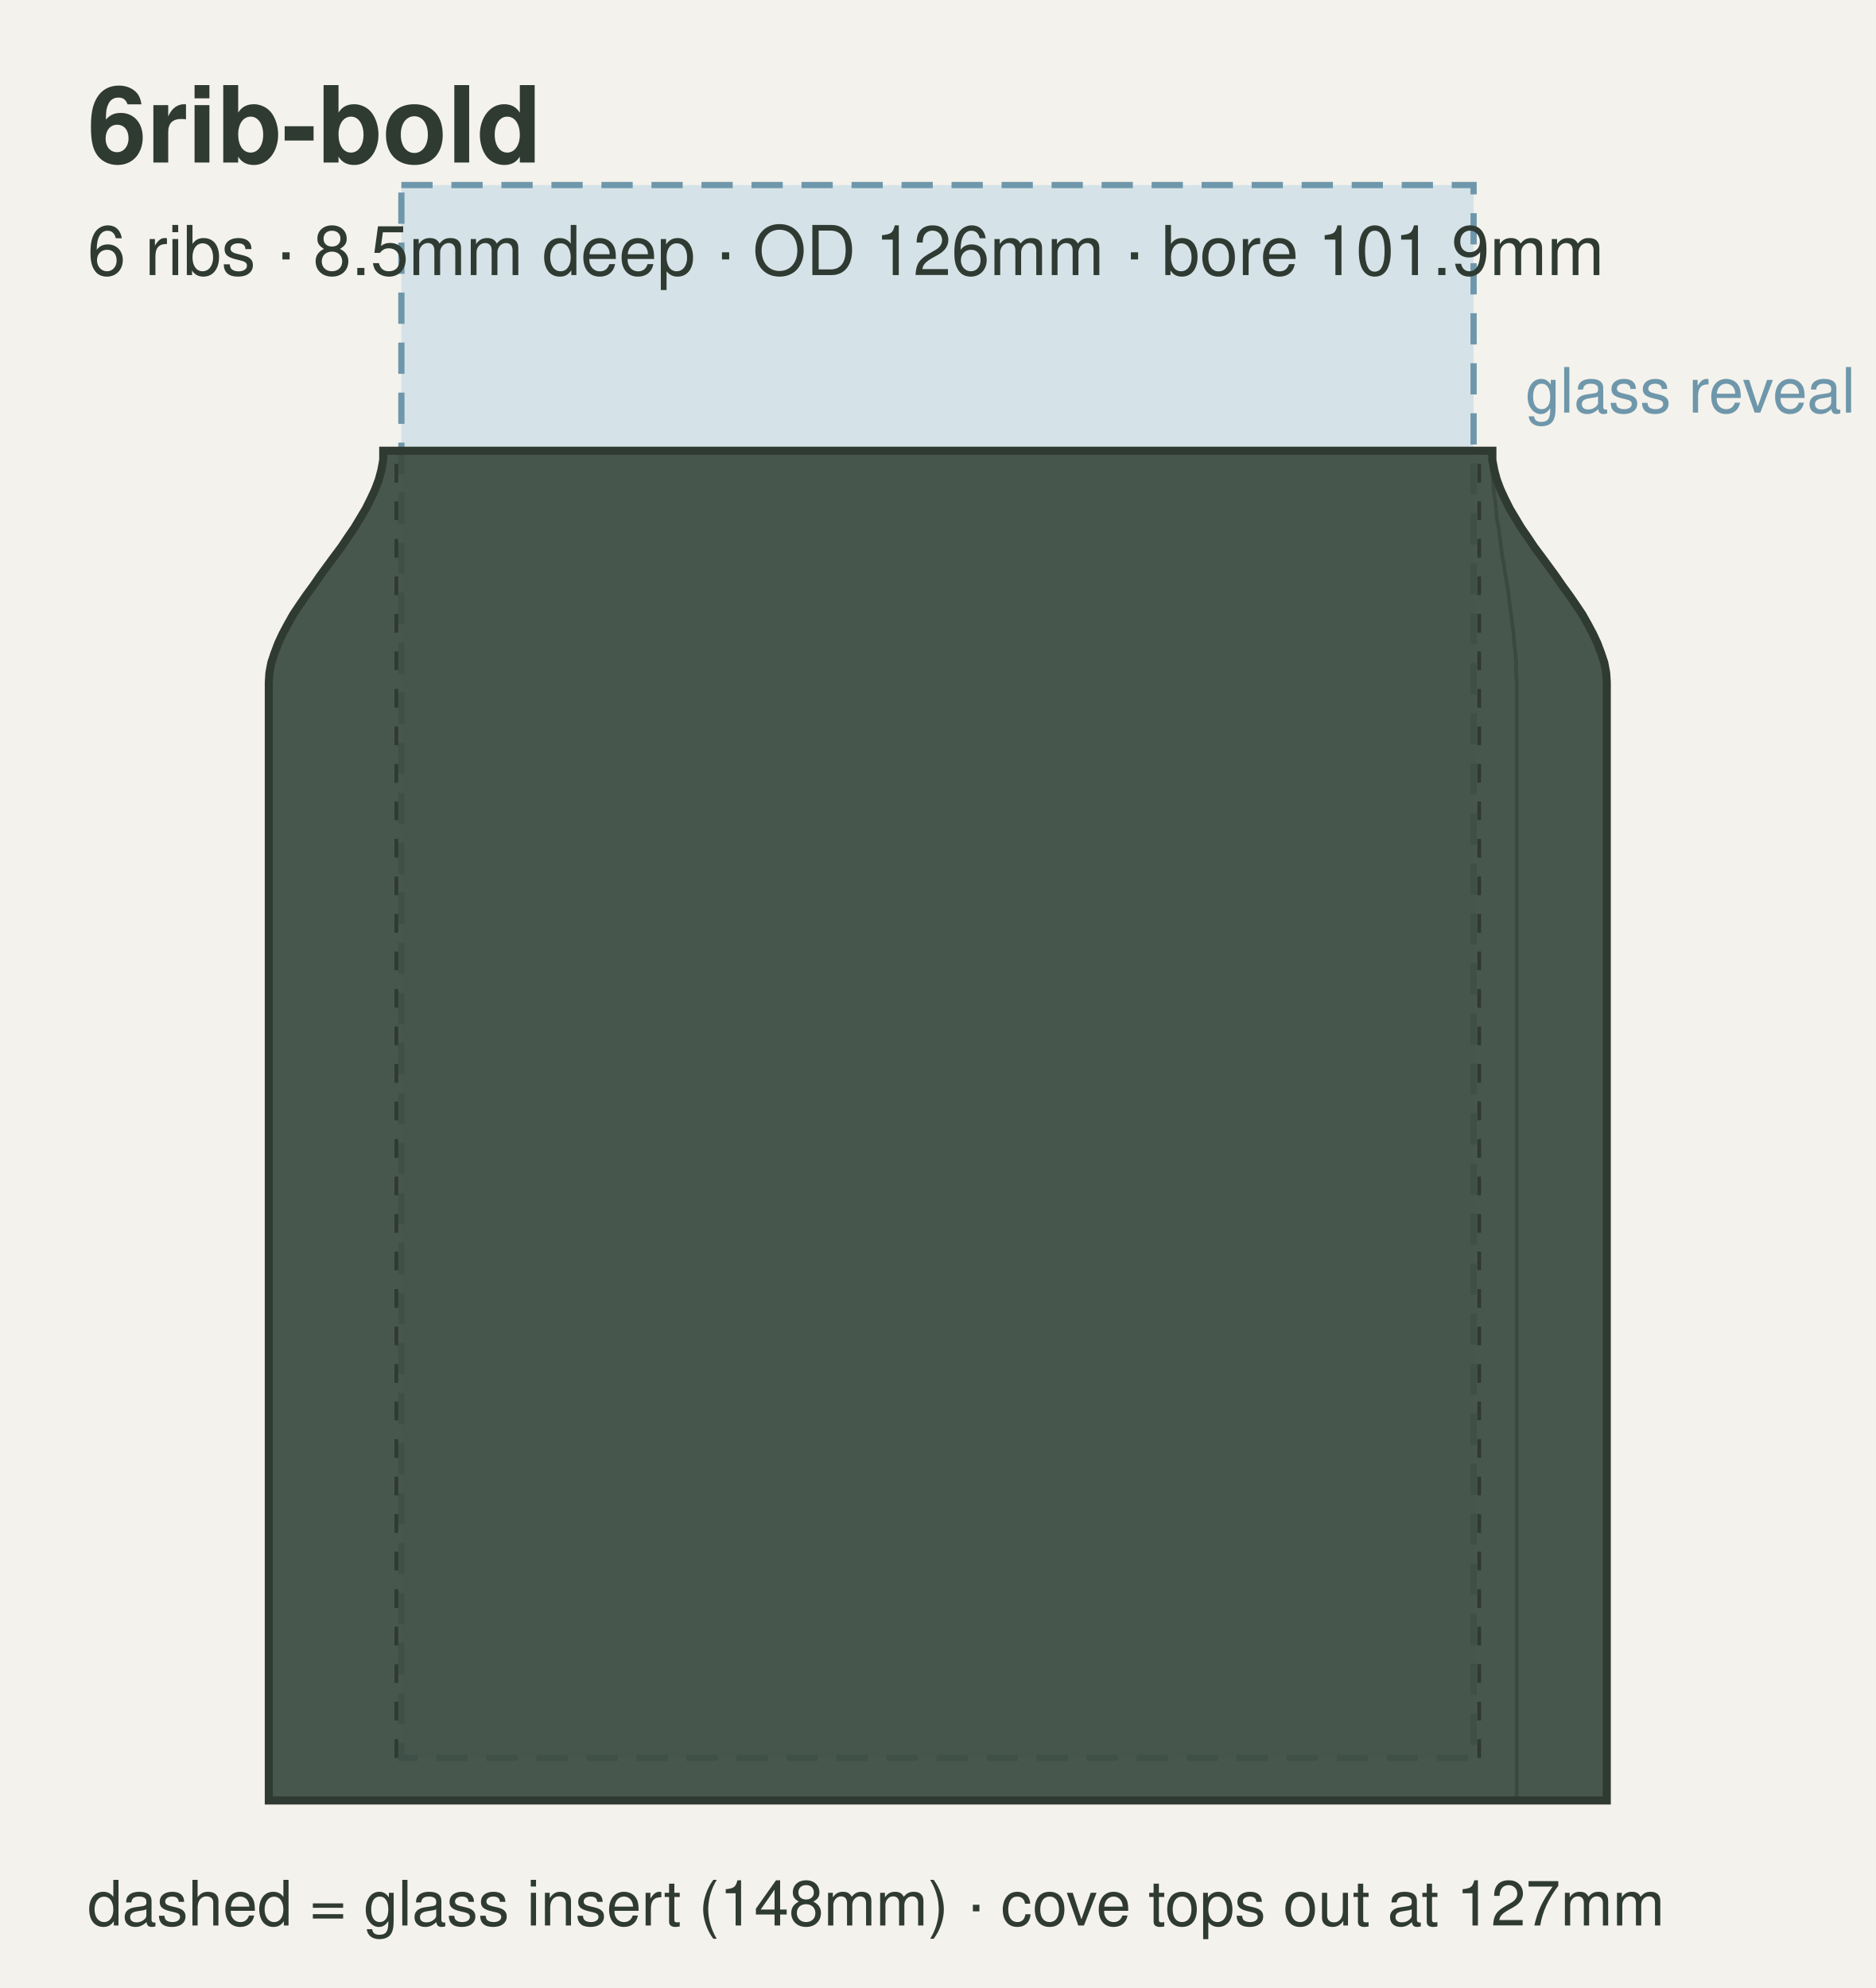
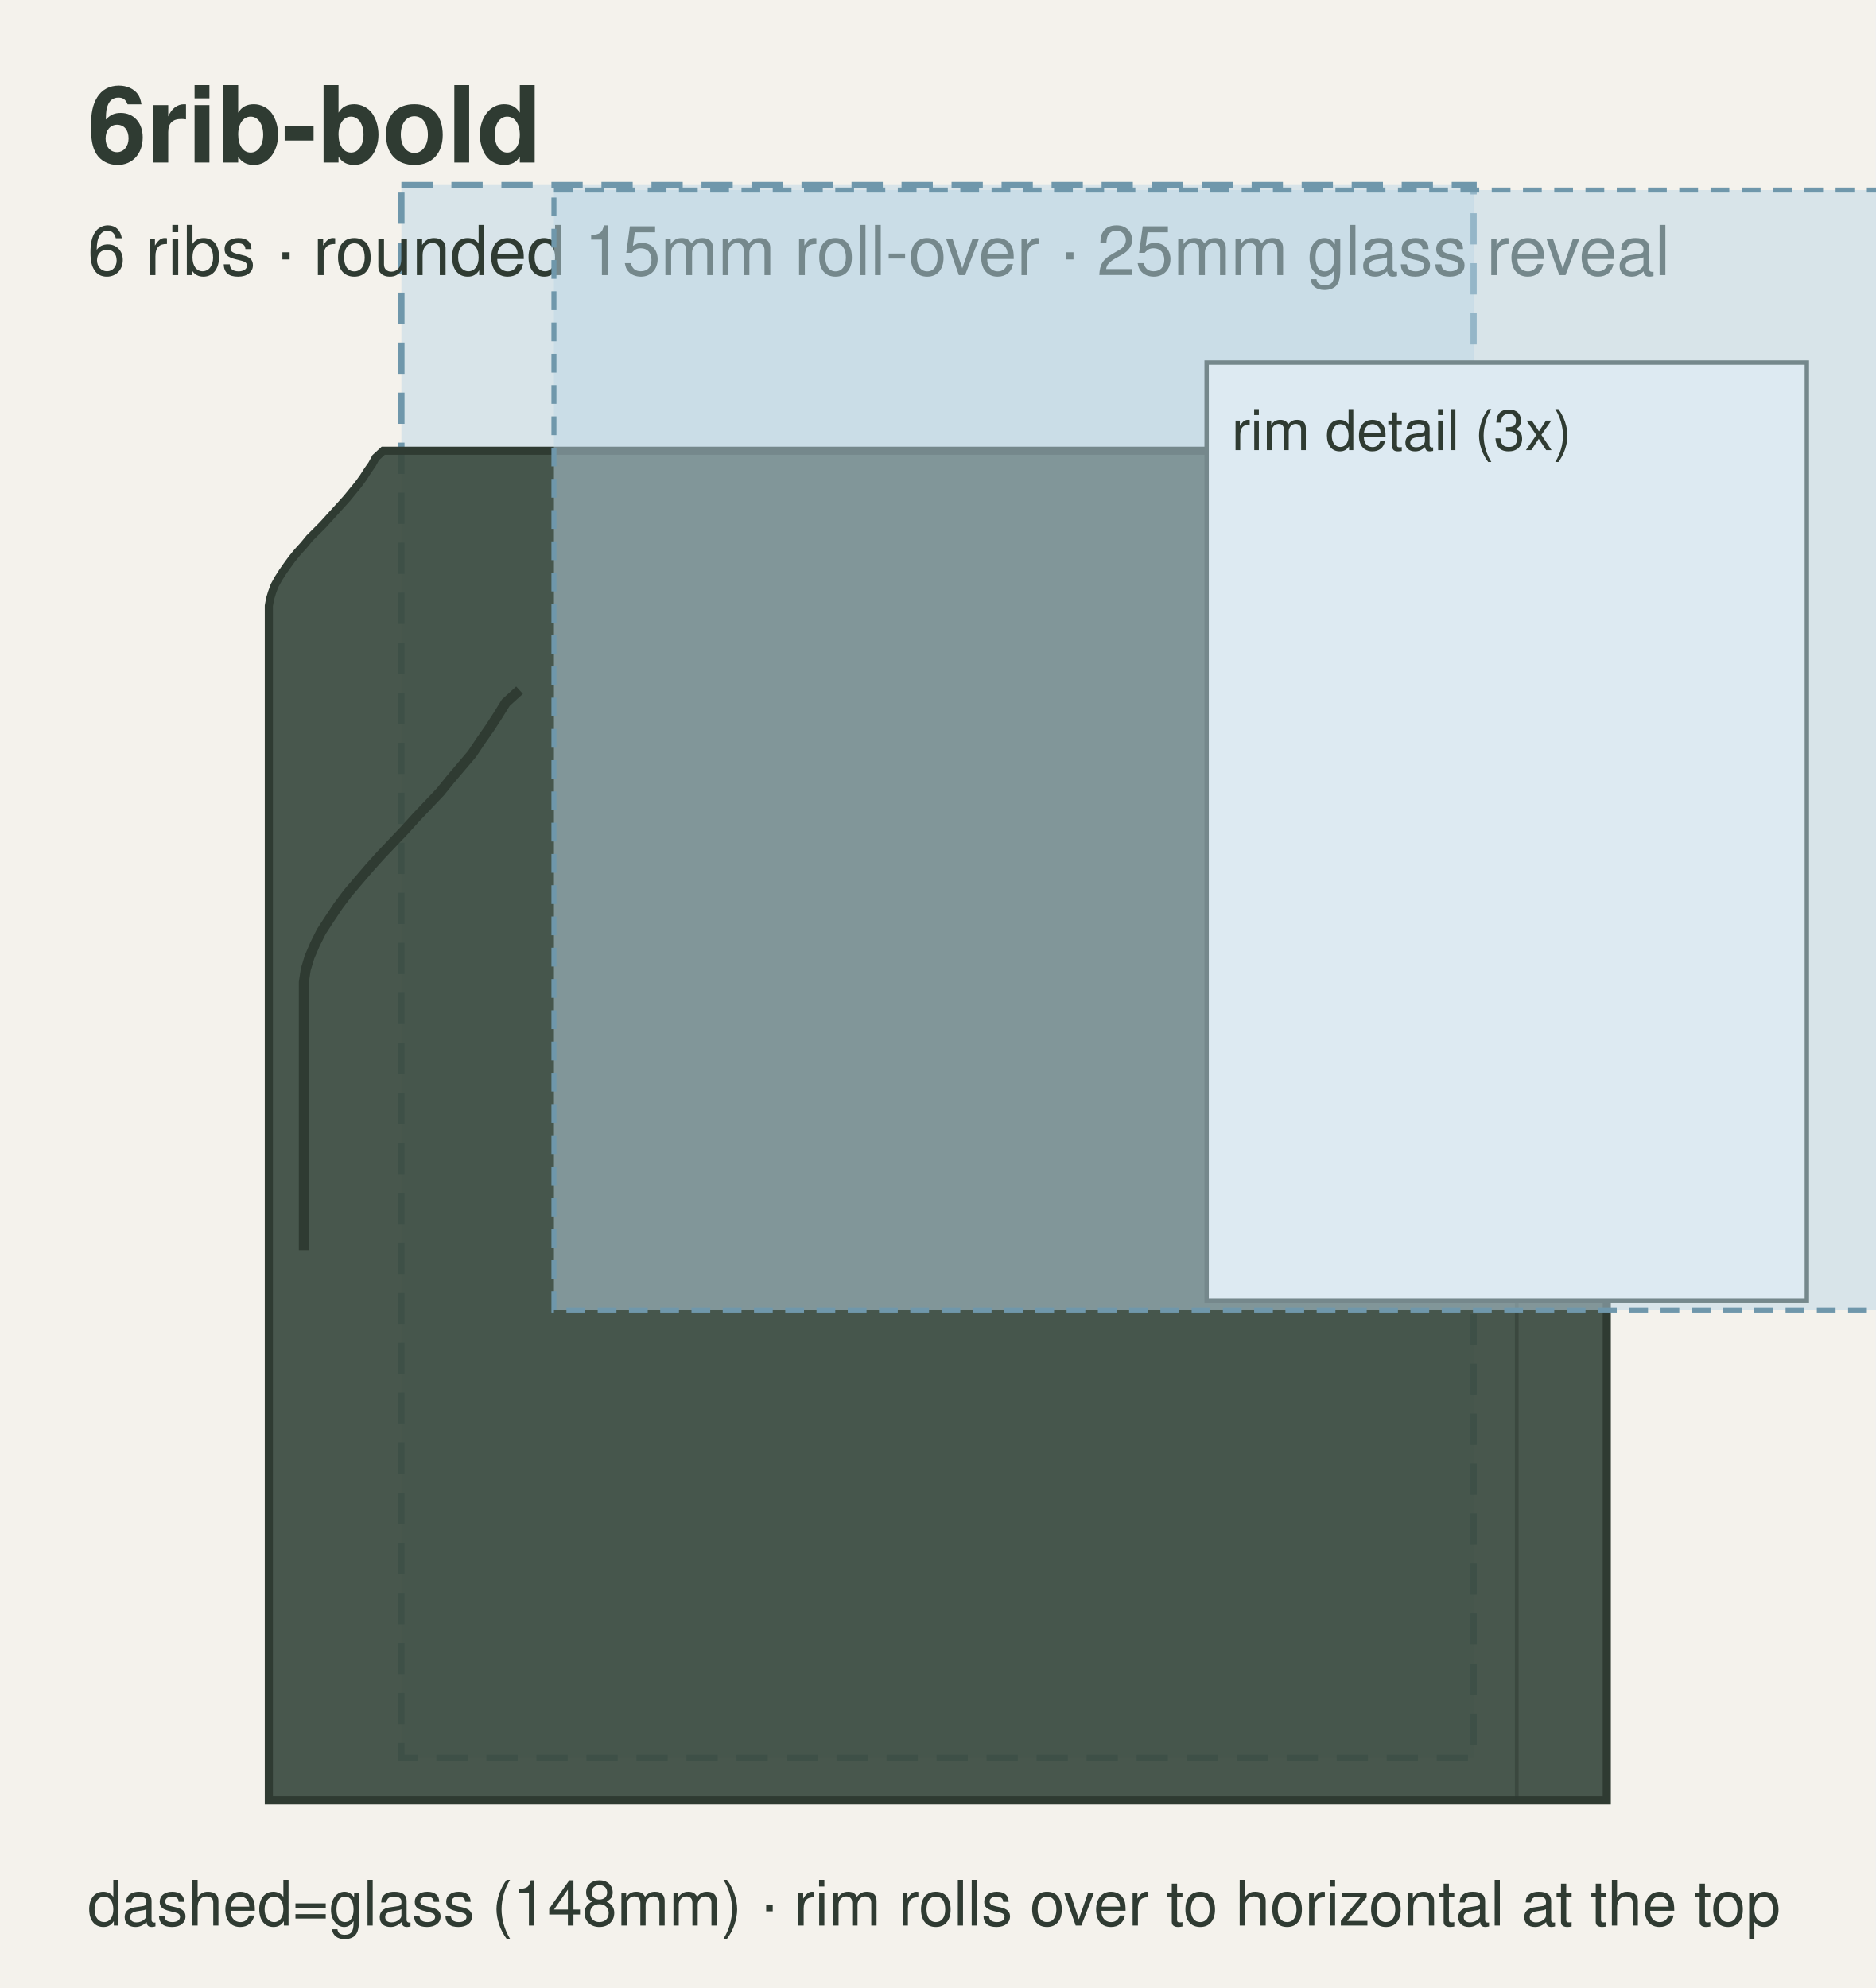
<svg xmlns="http://www.w3.org/2000/svg" width="300" height="318" viewBox="0 0 300 318">
  <rect width="300" height="318" fill="#f4f2ec" />
-   <rect x="64.2" y="29.6" width="171.5" height="251.6" fill="#bcd6e6" fill-opacity="0.55" stroke="#6f97ab" stroke-width="1" stroke-dasharray="5 3" />
-   <path d="M 257.0,288.0 L 257.0,288.0 L 257.0,286.5 L 257.0,284.9 L 257.0,283.4 L 257.0,281.8 L 257.0,280.3 L 257.0,278.7 L 257.0,277.2 L 257.0,275.7 L 257.0,274.1 L 257.0,272.6 L 257.0,271.0 L 257.0,269.5 L 257.0,268.0 L 257.0,266.4 L 257.0,264.9 L 257.0,263.3 L 257.0,261.8 L 257.0,260.2 L 257.0,258.7 L 257.0,257.2 L 257.0,255.6 L 257.0,254.1 L 257.0,252.5 L 257.0,251.0 L 257.0,249.4 L 257.0,247.9 L 257.0,246.4 L 257.0,244.8 L 257.0,243.3 L 257.0,241.7 L 257.0,240.2 L 257.0,238.7 L 257.0,237.1 L 257.0,235.6 L 257.0,234.0 L 257.0,232.5 L 257.0,230.9 L 257.0,229.4 L 257.0,227.9 L 257.0,226.3 L 257.0,224.8 L 257.0,223.2 L 257.0,221.7 L 257.0,220.1 L 257.0,218.6 L 257.0,217.1 L 257.0,215.5 L 257.0,214.0 L 257.0,212.4 L 257.0,210.9 L 257.0,209.4 L 257.0,207.8 L 257.0,206.3 L 257.0,204.7 L 257.0,203.2 L 257.0,201.6 L 257.0,200.1 L 257.0,198.6 L 257.0,197.0 L 257.0,195.5 L 257.0,193.9 L 257.0,192.4 L 257.0,190.8 L 257.0,189.3 L 257.0,187.8 L 257.0,186.2 L 257.0,184.7 L 257.0,183.1 L 257.0,181.6 L 257.0,180.1 L 257.0,178.5 L 257.0,177.0 L 257.0,175.4 L 257.0,173.9 L 257.0,172.3 L 257.0,170.8 L 257.0,169.3 L 257.0,167.7 L 257.0,166.2 L 257.0,164.6 L 257.0,163.1 L 257.0,161.5 L 257.0,160.0 L 257.0,158.5 L 257.0,156.9 L 257.0,155.4 L 257.0,153.8 L 257.0,152.3 L 257.0,150.7 L 257.0,149.2 L 257.0,147.7 L 257.0,146.1 L 257.0,144.6 L 257.0,143.0 L 257.0,141.5 L 257.0,140.0 L 257.0,138.4 L 257.0,136.9 L 257.0,135.3 L 257.0,133.8 L 257.0,132.2 L 257.0,130.7 L 257.0,129.2 L 257.0,127.6 L 257.0,126.1 L 257.0,124.5 L 257.0,123.0 L 257.0,121.4 L 257.0,119.9 L 257.0,118.4 L 257.0,116.8 L 257.0,115.3 L 257.0,113.7 L 257.0,112.2 L 257.0,110.7 L 257.0,109.1 L 256.9,107.6 L 256.6,106.0 L 256.1,104.5 L 255.5,102.9 L 254.8,101.4 L 254.0,99.9 L 253.1,98.3 L 252.1,96.8 L 251.0,95.2 L 249.9,93.7 L 248.8,92.1 L 247.7,90.6 L 246.6,89.1 L 245.4,87.5 L 244.4,86.0 L 243.3,84.4 L 242.4,82.9 L 241.5,81.4 L 240.7,79.8 L 240.0,78.3 L 239.4,76.7 L 239.0,75.2 L 238.7,73.6 L 238.7,72.1 L 150.0,72.1 L 61.3,72.1 L 61.3,73.6 L 61.0,75.2 L 60.6,76.7 L 60.0,78.3 L 59.3,79.8 L 58.5,81.4 L 57.6,82.9 L 56.7,84.4 L 55.6,86.0 L 54.6,87.5 L 53.4,89.1 L 52.3,90.6 L 51.2,92.1 L 50.1,93.7 L 49.0,95.2 L 47.9,96.8 L 46.9,98.3 L 46.0,99.9 L 45.2,101.4 L 44.5,102.9 L 43.9,104.5 L 43.4,106.0 L 43.1,107.6 L 43.0,109.1 L 43.0,110.7 L 43.0,112.2 L 43.0,113.7 L 43.0,115.3 L 43.0,116.8 L 43.0,118.4 L 43.0,119.9 L 43.0,121.4 L 43.0,123.0 L 43.0,124.5 L 43.0,126.1 L 43.0,127.6 L 43.0,129.2 L 43.0,130.7 L 43.0,132.2 L 43.0,133.8 L 43.0,135.3 L 43.0,136.9 L 43.0,138.4 L 43.0,140.0 L 43.0,141.5 L 43.0,143.0 L 43.0,144.6 L 43.0,146.1 L 43.0,147.7 L 43.0,149.2 L 43.0,150.7 L 43.0,152.3 L 43.0,153.8 L 43.0,155.4 L 43.0,156.9 L 43.0,158.5 L 43.0,160.0 L 43.0,161.5 L 43.0,163.1 L 43.0,164.6 L 43.0,166.2 L 43.0,167.7 L 43.0,169.3 L 43.0,170.8 L 43.0,172.3 L 43.0,173.9 L 43.0,175.4 L 43.0,177.0 L 43.0,178.5 L 43.0,180.1 L 43.0,181.6 L 43.0,183.1 L 43.0,184.7 L 43.0,186.2 L 43.0,187.8 L 43.0,189.3 L 43.0,190.8 L 43.0,192.4 L 43.0,193.9 L 43.0,195.5 L 43.0,197.0 L 43.0,198.6 L 43.0,200.1 L 43.0,201.6 L 43.0,203.2 L 43.0,204.7 L 43.0,206.3 L 43.0,207.8 L 43.0,209.4 L 43.0,210.9 L 43.0,212.4 L 43.0,214.0 L 43.0,215.5 L 43.0,217.1 L 43.0,218.6 L 43.0,220.1 L 43.0,221.7 L 43.0,223.2 L 43.0,224.8 L 43.0,226.3 L 43.0,227.9 L 43.0,229.4 L 43.0,230.9 L 43.0,232.5 L 43.0,234.0 L 43.0,235.6 L 43.0,237.1 L 43.0,238.7 L 43.0,240.2 L 43.0,241.7 L 43.0,243.3 L 43.0,244.8 L 43.0,246.4 L 43.0,247.9 L 43.0,249.4 L 43.0,251.0 L 43.0,252.5 L 43.0,254.1 L 43.0,255.6 L 43.0,257.2 L 43.0,258.7 L 43.0,260.2 L 43.0,261.8 L 43.0,263.3 L 43.0,264.9 L 43.0,266.4 L 43.0,268.0 L 43.0,269.5 L 43.0,271.0 L 43.0,272.6 L 43.0,274.1 L 43.0,275.7 L 43.0,277.2 L 43.0,278.7 L 43.0,280.3 L 43.0,281.8 L 43.0,283.4 L 43.0,284.9 L 43.0,286.5 L 43.0,288.0 L 43.0,288.0 Z" fill="#3a4a3f" fill-opacity="0.92" stroke="#2f3b32" stroke-width="1.3" />
-   <path d="M 242.6,288.0 L 242.6,286.5 L 242.6,284.9 L 242.6,283.4 L 242.6,281.8 L 242.6,280.3 L 242.6,278.7 L 242.6,277.2 L 242.6,275.7 L 242.6,274.1 L 242.6,272.6 L 242.6,271.0 L 242.6,269.5 L 242.6,268.0 L 242.6,266.4 L 242.6,264.9 L 242.6,263.3 L 242.6,261.8 L 242.6,260.2 L 242.6,258.7 L 242.6,257.2 L 242.6,255.6 L 242.6,254.1 L 242.6,252.5 L 242.6,251.0 L 242.6,249.4 L 242.6,247.9 L 242.6,246.4 L 242.6,244.8 L 242.6,243.3 L 242.6,241.7 L 242.6,240.2 L 242.6,238.7 L 242.6,237.1 L 242.6,235.6 L 242.6,234.0 L 242.6,232.5 L 242.6,230.9 L 242.6,229.4 L 242.6,227.9 L 242.6,226.3 L 242.6,224.8 L 242.6,223.2 L 242.6,221.7 L 242.6,220.1 L 242.6,218.6 L 242.6,217.1 L 242.6,215.5 L 242.6,214.0 L 242.6,212.4 L 242.6,210.9 L 242.6,209.4 L 242.6,207.8 L 242.6,206.3 L 242.6,204.7 L 242.6,203.2 L 242.6,201.6 L 242.6,200.1 L 242.6,198.6 L 242.6,197.0 L 242.6,195.5 L 242.6,193.9 L 242.6,192.4 L 242.6,190.8 L 242.6,189.3 L 242.6,187.8 L 242.6,186.2 L 242.6,184.7 L 242.6,183.1 L 242.6,181.6 L 242.6,180.1 L 242.6,178.5 L 242.6,177.0 L 242.6,175.4 L 242.6,173.9 L 242.6,172.3 L 242.6,170.8 L 242.6,169.3 L 242.6,167.7 L 242.6,166.2 L 242.6,164.6 L 242.6,163.1 L 242.6,161.5 L 242.6,160.0 L 242.6,158.5 L 242.6,156.9 L 242.6,155.4 L 242.6,153.8 L 242.6,152.3 L 242.6,150.7 L 242.6,149.2 L 242.6,147.7 L 242.6,146.1 L 242.6,144.6 L 242.6,143.0 L 242.6,141.5 L 242.6,140.0 L 242.6,138.4 L 242.6,136.9 L 242.6,135.3 L 242.6,133.8 L 242.6,132.2 L 242.6,130.7 L 242.6,129.2 L 242.6,127.6 L 242.6,126.1 L 242.6,124.5 L 242.6,123.0 L 242.6,121.4 L 242.6,119.9 L 242.6,118.4 L 242.6,116.8 L 242.6,115.3 L 242.6,113.7 L 242.6,112.2 L 242.6,110.7 L 242.6,109.1 L 242.5,107.6 L 242.5,106.0 L 242.4,104.5 L 242.2,102.9 L 242.1,101.4 L 241.9,99.9 L 241.7,98.3 L 241.5,96.8 L 241.3,95.2 L 241.1,93.7 L 240.8,92.1 L 240.6,90.6 L 240.3,89.1 L 240.1,87.5 L 239.9,86.0 L 239.7,84.4 L 239.4,82.9 L 239.3,81.4 L 239.1,79.8 L 238.9,78.3 L 238.8,76.7 L 238.7,75.2 L 238.7,73.6 L 238.7,72.1" fill="none" stroke="#2f3b32" stroke-width="0.6" stroke-opacity="0.5" />
-   <line x1="63.4" y1="281.2" x2="63.4" y2="72.1" stroke="#2f3b32" stroke-width="0.6" stroke-dasharray="3 3" />
-   <line x1="236.6" y1="281.2" x2="236.6" y2="72.1" stroke="#2f3b32" stroke-width="0.6" stroke-dasharray="3 3" />
+   <rect x="64.2" y="29.6" width="171.5" height="251.6" fill="#bcd6e6" fill-opacity="0.5" stroke="#6f97ab" stroke-width="1" stroke-dasharray="5 3" />
+   <path d="M 257.0,288.0 L 257.0,288.0 L 257.0,286.9 L 257.0,285.8 L 257.0,284.8 L 257.0,283.7 L 257.0,282.6 L 257.0,281.5 L 257.0,280.4 L 257.0,279.4 L 257.0,278.3 L 257.0,277.2 L 257.0,276.1 L 257.0,275.0 L 257.0,274.0 L 257.0,272.9 L 257.0,271.8 L 257.0,270.7 L 257.0,269.6 L 257.0,268.6 L 257.0,267.5 L 257.0,266.4 L 257.0,265.3 L 257.0,264.3 L 257.0,263.2 L 257.0,262.1 L 257.0,261.0 L 257.0,259.9 L 257.0,258.9 L 257.0,257.8 L 257.0,256.7 L 257.0,255.6 L 257.0,254.5 L 257.0,253.5 L 257.0,252.4 L 257.0,251.3 L 257.0,250.2 L 257.0,249.1 L 257.0,248.1 L 257.0,247.0 L 257.0,245.9 L 257.0,244.8 L 257.0,243.7 L 257.0,242.7 L 257.0,241.6 L 257.0,240.5 L 257.0,239.4 L 257.0,238.3 L 257.0,237.3 L 257.0,236.2 L 257.0,235.1 L 257.0,234.0 L 257.0,232.9 L 257.0,231.9 L 257.0,230.8 L 257.0,229.7 L 257.0,228.6 L 257.0,227.5 L 257.0,226.5 L 257.0,225.4 L 257.0,224.3 L 257.0,223.2 L 257.0,222.2 L 257.0,221.1 L 257.0,220.0 L 257.0,218.9 L 257.0,217.8 L 257.0,216.8 L 257.0,215.7 L 257.0,214.6 L 257.0,213.5 L 257.0,212.4 L 257.0,211.4 L 257.0,210.3 L 257.0,209.2 L 257.0,208.1 L 257.0,207.0 L 257.0,206.0 L 257.0,204.9 L 257.0,203.8 L 257.0,202.7 L 257.0,201.6 L 257.0,200.6 L 257.0,199.5 L 257.0,198.4 L 257.0,197.3 L 257.0,196.2 L 257.0,195.2 L 257.0,194.1 L 257.0,193.0 L 257.0,191.9 L 257.0,190.8 L 257.0,189.8 L 257.0,188.7 L 257.0,187.6 L 257.0,186.5 L 257.0,185.4 L 257.0,184.4 L 257.0,183.3 L 257.0,182.2 L 257.0,181.1 L 257.0,180.1 L 257.0,179.0 L 257.0,177.9 L 257.0,176.8 L 257.0,175.7 L 257.0,174.7 L 257.0,173.6 L 257.0,172.5 L 257.0,171.4 L 257.0,170.3 L 257.0,169.3 L 257.0,168.2 L 257.0,167.1 L 257.0,166.0 L 257.0,164.9 L 257.0,163.9 L 257.0,162.8 L 257.0,161.7 L 257.0,160.6 L 257.0,159.5 L 257.0,158.5 L 257.0,157.4 L 257.0,156.3 L 257.0,155.2 L 257.0,154.1 L 257.0,153.1 L 257.0,152.0 L 257.0,150.9 L 257.0,149.8 L 257.0,148.7 L 257.0,147.7 L 257.0,146.6 L 257.0,145.5 L 257.0,144.4 L 257.0,143.3 L 257.0,142.3 L 257.0,141.2 L 257.0,140.1 L 257.0,139.0 L 257.0,137.9 L 257.0,136.9 L 257.0,135.8 L 257.0,134.7 L 257.0,133.6 L 257.0,132.6 L 257.0,131.5 L 257.0,130.4 L 257.0,129.3 L 257.0,128.2 L 257.0,127.2 L 257.0,126.1 L 257.0,125.0 L 257.0,123.9 L 257.0,122.8 L 257.0,121.8 L 257.0,120.7 L 257.0,119.6 L 257.0,118.5 L 257.0,117.4 L 257.0,116.4 L 257.0,115.3 L 257.0,114.2 L 257.0,113.1 L 257.0,112.0 L 257.0,111.0 L 257.0,109.9 L 257.0,108.8 L 257.0,107.7 L 257.0,106.6 L 257.0,105.6 L 257.0,104.5 L 257.0,103.4 L 257.0,102.3 L 257.0,101.2 L 257.0,100.2 L 257.0,99.1 L 257.0,98.0 L 257.0,96.9 L 256.8,95.8 L 256.5,94.8 L 256.1,93.7 L 255.5,92.6 L 254.8,91.5 L 254.1,90.5 L 253.3,89.4 L 252.4,88.3 L 251.4,87.2 L 250.5,86.1 L 249.5,85.1 L 248.4,84.0 L 247.4,82.9 L 246.4,81.8 L 245.4,80.7 L 244.5,79.7 L 243.6,78.6 L 242.7,77.5 L 241.9,76.4 L 241.2,75.3 L 240.5,74.3 L 239.9,73.2 L 238.7,72.1 L 150.0,72.1 L 61.3,72.1 L 60.1,73.2 L 59.5,74.3 L 58.8,75.3 L 58.1,76.4 L 57.3,77.5 L 56.4,78.6 L 55.5,79.7 L 54.6,80.7 L 53.6,81.8 L 52.6,82.9 L 51.6,84.0 L 50.5,85.1 L 49.5,86.1 L 48.6,87.2 L 47.6,88.3 L 46.7,89.4 L 45.9,90.5 L 45.2,91.5 L 44.5,92.6 L 43.9,93.7 L 43.5,94.8 L 43.2,95.8 L 43.0,96.9 L 43.0,98.0 L 43.0,99.1 L 43.0,100.2 L 43.0,101.2 L 43.0,102.3 L 43.0,103.4 L 43.0,104.5 L 43.0,105.6 L 43.0,106.6 L 43.0,107.7 L 43.0,108.8 L 43.0,109.9 L 43.0,111.0 L 43.0,112.0 L 43.0,113.1 L 43.0,114.2 L 43.0,115.3 L 43.0,116.4 L 43.0,117.4 L 43.0,118.5 L 43.0,119.6 L 43.0,120.7 L 43.0,121.8 L 43.0,122.8 L 43.0,123.9 L 43.0,125.0 L 43.0,126.1 L 43.0,127.2 L 43.0,128.2 L 43.0,129.3 L 43.0,130.4 L 43.0,131.5 L 43.0,132.6 L 43.0,133.6 L 43.0,134.7 L 43.0,135.8 L 43.0,136.9 L 43.0,137.9 L 43.0,139.0 L 43.0,140.1 L 43.0,141.2 L 43.0,142.3 L 43.0,143.3 L 43.0,144.4 L 43.0,145.5 L 43.0,146.6 L 43.0,147.7 L 43.0,148.7 L 43.0,149.8 L 43.0,150.9 L 43.0,152.0 L 43.0,153.1 L 43.0,154.1 L 43.0,155.2 L 43.0,156.3 L 43.0,157.4 L 43.0,158.5 L 43.0,159.5 L 43.0,160.6 L 43.0,161.7 L 43.0,162.8 L 43.0,163.9 L 43.0,164.9 L 43.0,166.0 L 43.0,167.1 L 43.0,168.2 L 43.0,169.3 L 43.0,170.3 L 43.0,171.4 L 43.0,172.5 L 43.0,173.6 L 43.0,174.7 L 43.0,175.7 L 43.0,176.8 L 43.0,177.9 L 43.0,179.0 L 43.0,180.1 L 43.0,181.1 L 43.0,182.2 L 43.0,183.3 L 43.0,184.4 L 43.0,185.4 L 43.0,186.5 L 43.0,187.6 L 43.0,188.7 L 43.0,189.8 L 43.0,190.8 L 43.0,191.9 L 43.0,193.0 L 43.0,194.1 L 43.0,195.2 L 43.0,196.2 L 43.0,197.3 L 43.0,198.4 L 43.0,199.5 L 43.0,200.6 L 43.0,201.6 L 43.0,202.7 L 43.0,203.8 L 43.0,204.9 L 43.0,206.0 L 43.0,207.0 L 43.0,208.1 L 43.0,209.2 L 43.0,210.3 L 43.0,211.4 L 43.0,212.4 L 43.0,213.5 L 43.0,214.6 L 43.0,215.7 L 43.0,216.8 L 43.0,217.8 L 43.0,218.9 L 43.0,220.0 L 43.0,221.1 L 43.0,222.2 L 43.0,223.2 L 43.0,224.3 L 43.0,225.4 L 43.0,226.5 L 43.0,227.5 L 43.0,228.6 L 43.0,229.7 L 43.0,230.8 L 43.0,231.9 L 43.0,232.9 L 43.0,234.0 L 43.0,235.1 L 43.0,236.2 L 43.0,237.3 L 43.0,238.3 L 43.0,239.4 L 43.0,240.5 L 43.0,241.6 L 43.0,242.7 L 43.0,243.7 L 43.0,244.8 L 43.0,245.9 L 43.0,247.0 L 43.0,248.1 L 43.0,249.1 L 43.0,250.2 L 43.0,251.3 L 43.0,252.4 L 43.0,253.5 L 43.0,254.5 L 43.0,255.6 L 43.0,256.7 L 43.0,257.8 L 43.0,258.9 L 43.0,259.9 L 43.0,261.0 L 43.0,262.1 L 43.0,263.2 L 43.0,264.3 L 43.0,265.3 L 43.0,266.4 L 43.0,267.5 L 43.0,268.6 L 43.0,269.6 L 43.0,270.7 L 43.0,271.8 L 43.0,272.9 L 43.0,274.0 L 43.0,275.0 L 43.0,276.1 L 43.0,277.2 L 43.0,278.3 L 43.0,279.4 L 43.0,280.4 L 43.0,281.5 L 43.0,282.6 L 43.0,283.7 L 43.0,284.8 L 43.0,285.8 L 43.0,286.9 L 43.0,288.0 Z" fill="#3a4a3f" fill-opacity="0.92" stroke="#2f3b32" stroke-width="1.3" />
+   <path d="M 242.6,288.0 L 242.6,286.9 L 242.6,285.8 L 242.6,284.8 L 242.6,283.7 L 242.6,282.6 L 242.6,281.5 L 242.6,280.4 L 242.6,279.4 L 242.6,278.3 L 242.6,277.2 L 242.6,276.1 L 242.6,275.0 L 242.6,274.0 L 242.6,272.9 L 242.6,271.8 L 242.6,270.7 L 242.6,269.6 L 242.6,268.6 L 242.6,267.5 L 242.6,266.4 L 242.6,265.3 L 242.6,264.3 L 242.6,263.2 L 242.6,262.1 L 242.6,261.0 L 242.6,259.9 L 242.6,258.9 L 242.6,257.8 L 242.6,256.7 L 242.6,255.6 L 242.6,254.5 L 242.6,253.5 L 242.6,252.4 L 242.6,251.3 L 242.6,250.2 L 242.6,249.1 L 242.6,248.1 L 242.6,247.0 L 242.6,245.9 L 242.6,244.8 L 242.6,243.7 L 242.6,242.7 L 242.6,241.6 L 242.6,240.5 L 242.6,239.4 L 242.6,238.3 L 242.6,237.3 L 242.6,236.2 L 242.6,235.1 L 242.6,234.0 L 242.6,232.9 L 242.6,231.9 L 242.6,230.8 L 242.6,229.7 L 242.6,228.6 L 242.6,227.5 L 242.6,226.5 L 242.6,225.4 L 242.6,224.3 L 242.6,223.2 L 242.6,222.2 L 242.6,221.1 L 242.6,220.0 L 242.6,218.9 L 242.6,217.8 L 242.6,216.8 L 242.6,215.7 L 242.6,214.6 L 242.6,213.5 L 242.6,212.4 L 242.6,211.4 L 242.6,210.3 L 242.6,209.2 L 242.6,208.1 L 242.6,207.0 L 242.6,206.0 L 242.6,204.9 L 242.6,203.8 L 242.6,202.7 L 242.6,201.6 L 242.6,200.6 L 242.6,199.5 L 242.6,198.4 L 242.6,197.3 L 242.6,196.2 L 242.6,195.2 L 242.6,194.1 L 242.6,193.0 L 242.6,191.9 L 242.6,190.8 L 242.6,189.8 L 242.6,188.7 L 242.6,187.6 L 242.6,186.5 L 242.6,185.4 L 242.6,184.4 L 242.6,183.3 L 242.6,182.2 L 242.6,181.1 L 242.6,180.1 L 242.6,179.0 L 242.6,177.9 L 242.6,176.8 L 242.6,175.7 L 242.6,174.7 L 242.6,173.6 L 242.6,172.5 L 242.6,171.4 L 242.6,170.3 L 242.6,169.3 L 242.6,168.2 L 242.6,167.1 L 242.6,166.0 L 242.6,164.9 L 242.6,163.9 L 242.6,162.8 L 242.6,161.7 L 242.6,160.6 L 242.6,159.5 L 242.6,158.5 L 242.6,157.4 L 242.6,156.3 L 242.6,155.2 L 242.6,154.1 L 242.6,153.1 L 242.6,152.0 L 242.6,150.9 L 242.6,149.8 L 242.6,148.7 L 242.6,147.7 L 242.6,146.6 L 242.6,145.5 L 242.6,144.4 L 242.6,143.3 L 242.6,142.3 L 242.6,141.2 L 242.6,140.1 L 242.6,139.0 L 242.6,137.9 L 242.6,136.9 L 242.6,135.8 L 242.6,134.7 L 242.6,133.6 L 242.6,132.6 L 242.6,131.5 L 242.6,130.4 L 242.6,129.3 L 242.6,128.2 L 242.6,127.2 L 242.6,126.1 L 242.6,125.0 L 242.6,123.9 L 242.6,122.8 L 242.6,121.8 L 242.6,120.7 L 242.6,119.6 L 242.6,118.5 L 242.6,117.4 L 242.6,116.4 L 242.6,115.3 L 242.6,114.2 L 242.6,113.1 L 242.6,112.0 L 242.6,111.0 L 242.6,109.9 L 242.6,108.8 L 242.6,107.7 L 242.6,106.6 L 242.6,105.6 L 242.6,104.5 L 242.6,103.4 L 242.6,102.3 L 242.6,101.2 L 242.6,100.2 L 242.6,99.1 L 242.6,98.0 L 242.6,96.9 L 242.6,95.8 L 242.5,94.8 L 242.5,93.7 L 242.5,92.6 L 242.5,91.5 L 242.4,90.5 L 242.4,89.4 L 242.3,88.3 L 242.2,87.2 L 242.1,86.1 L 242.1,85.1 L 242.0,84.0 L 241.8,82.9 L 241.7,81.8 L 241.6,80.7 L 241.4,79.7 L 241.3,78.6 L 241.1,77.5 L 240.8,76.4 L 240.6,75.3 L 240.2,74.3 L 239.8,73.2 L 238.7,72.1" fill="none" stroke="#2f3b32" stroke-width="0.6" stroke-opacity="0.5" />
  <text x="14" y="26" font-family="Helvetica,Arial" font-size="17" font-weight="700" fill="#2f3b32">6rib-bold</text>
-   <text x="14" y="44" font-family="Helvetica,Arial" font-size="11" fill="#2f3b32">6 ribs · 8.5mm deep · OD 126mm · bore 101.9mm</text>
-   <text x="244" y="66" font-family="Helvetica,Arial" font-size="10" fill="#6f97ab">glass reveal ~25mm</text>
-   <text x="14" y="308" font-family="Helvetica,Arial" font-size="10" fill="#2f3b32">dashed = glass insert (148mm) · cove tops out at 127mm</text>
+   <text x="14" y="44" font-family="Helvetica,Arial" font-size="11" fill="#2f3b32">6 ribs · rounded 15mm roll-over · 25mm glass reveal</text>
+   <rect x="193" y="58" width="96" height="150" fill="#fff" stroke="#2f3b32" stroke-width="0.7" />
+   <rect x="88.6" y="30.4" width="322.9" height="179.2" fill="#bcd6e6" fill-opacity="0.5" stroke="#6f97ab" stroke-width="0.8" stroke-dasharray="3 2" />
+   <path d="M 48.6,200.0 L 48.6,199.8 L 48.6,197.8 L 48.6,195.7 L 48.6,193.7 L 48.6,191.7 L 48.6,189.6 L 48.6,187.6 L 48.6,185.6 L 48.6,183.6 L 48.6,181.5 L 48.6,179.5 L 48.6,177.5 L 48.6,175.4 L 48.6,173.4 L 48.6,171.4 L 48.6,169.3 L 48.6,167.3 L 48.6,165.3 L 48.6,163.2 L 48.6,161.2 L 48.6,159.2 L 48.6,157.1 L 48.9,155.1 L 49.5,153.1 L 50.4,151.0 L 51.4,149.0 L 52.7,147.0 L 54.1,144.9 L 55.6,142.9 L 57.3,140.9 L 59.1,138.8 L 60.9,136.8 L 62.8,134.8 L 64.7,132.8 L 66.6,130.7 L 68.5,128.7 L 70.4,126.7 L 72.1,124.6 L 73.8,122.6 L 75.5,120.6 L 76.9,118.5 L 78.3,116.5 L 79.6,114.5 L 80.9,112.4 L 83.1,110.4 L 83.1,110.4" fill="none" stroke="#2f3b32" stroke-width="1.6" />
+   <text x="197" y="72" font-family="Helvetica,Arial" font-size="9" fill="#2f3b32">rim detail (3x)</text>
+   <text x="14" y="308" font-family="Helvetica,Arial" font-size="10" fill="#2f3b32">dashed=glass (148mm) · rim rolls over to horizontal at the top</text>
</svg>
